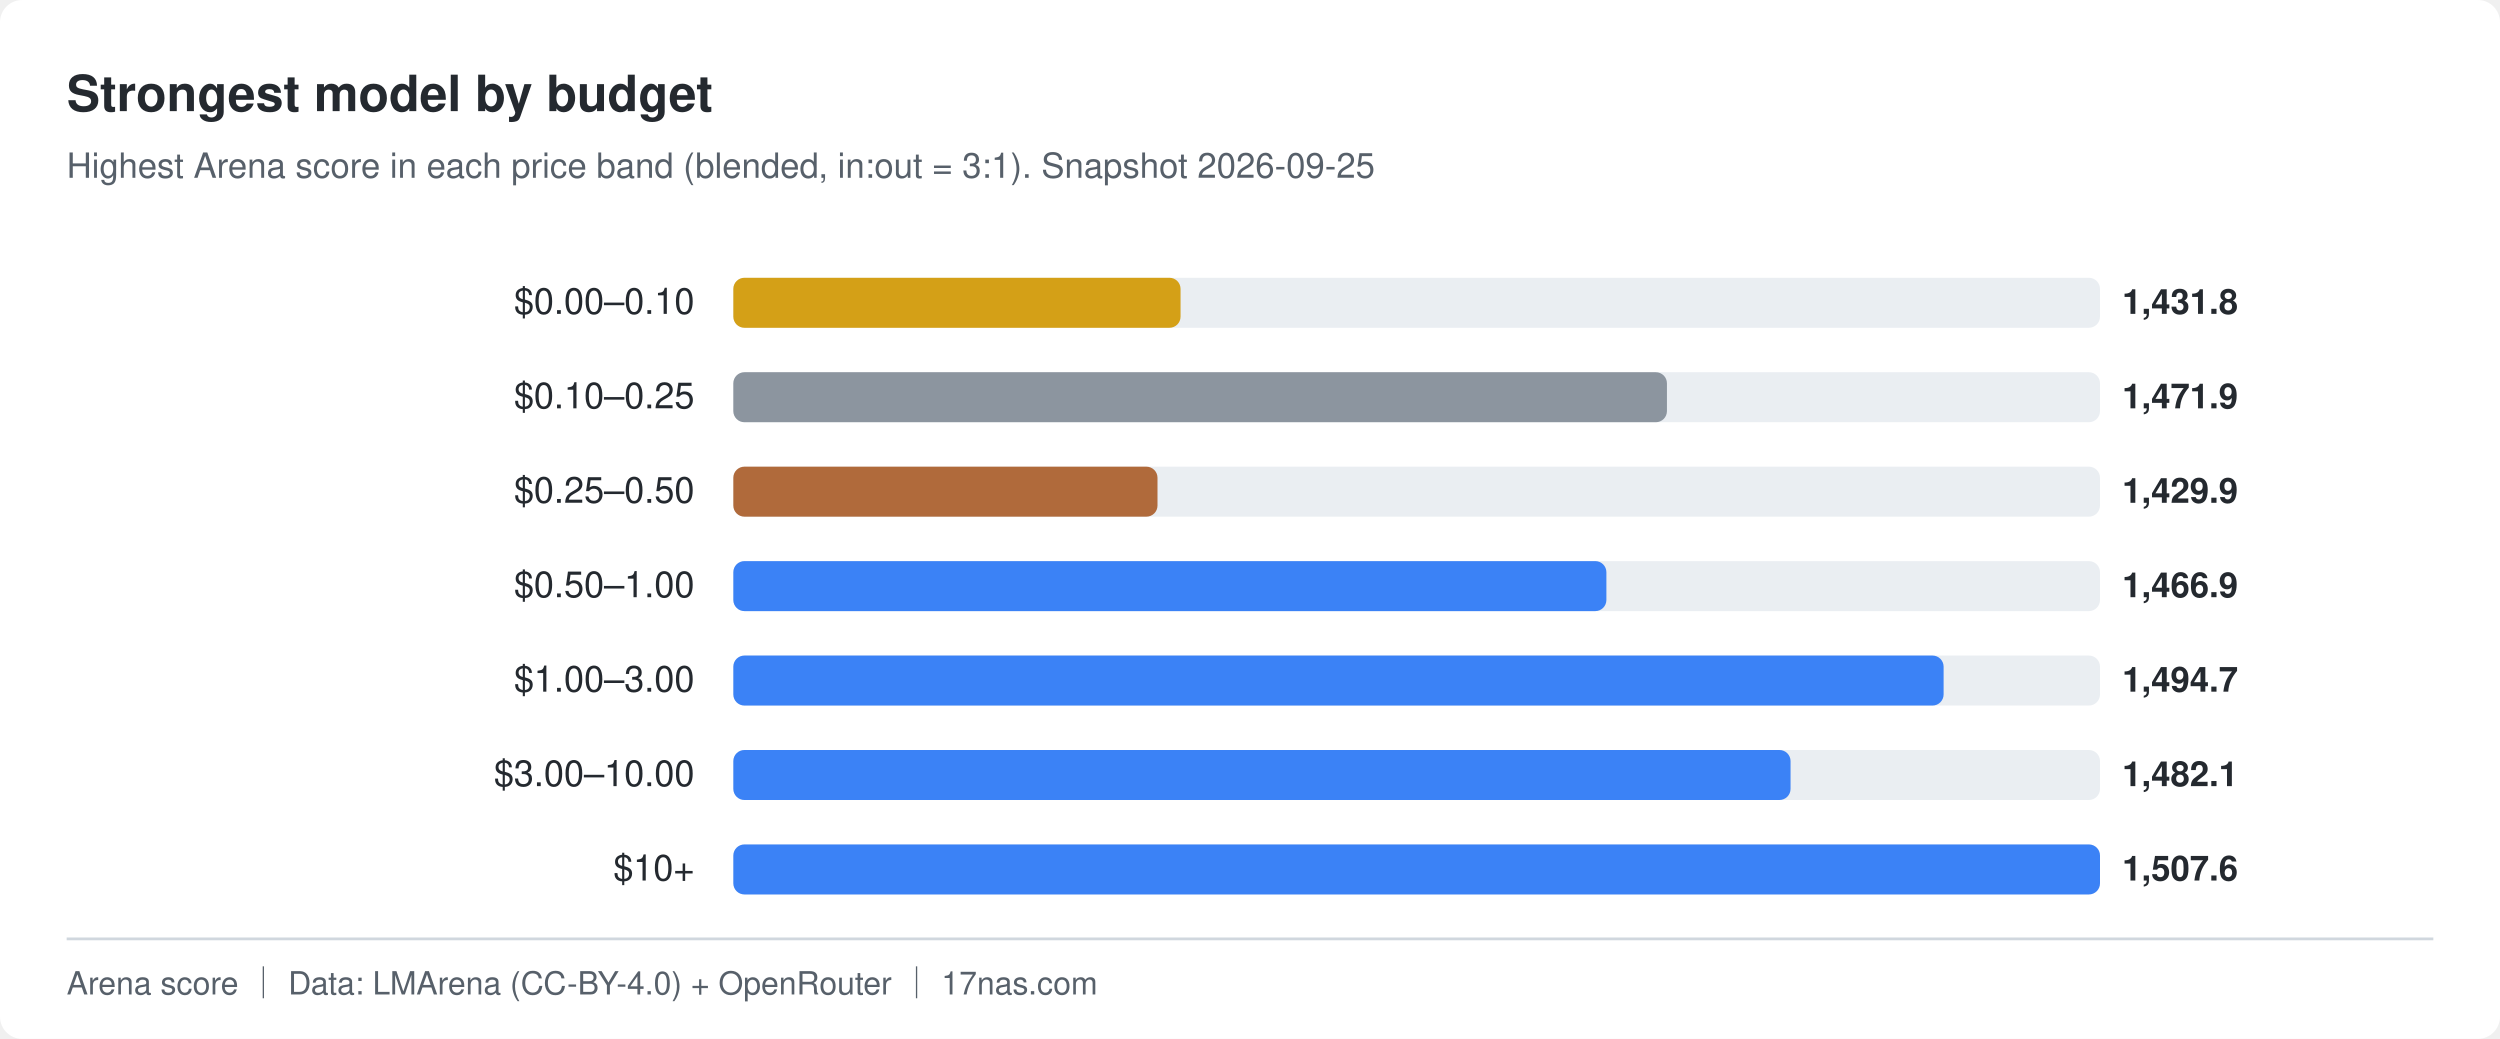
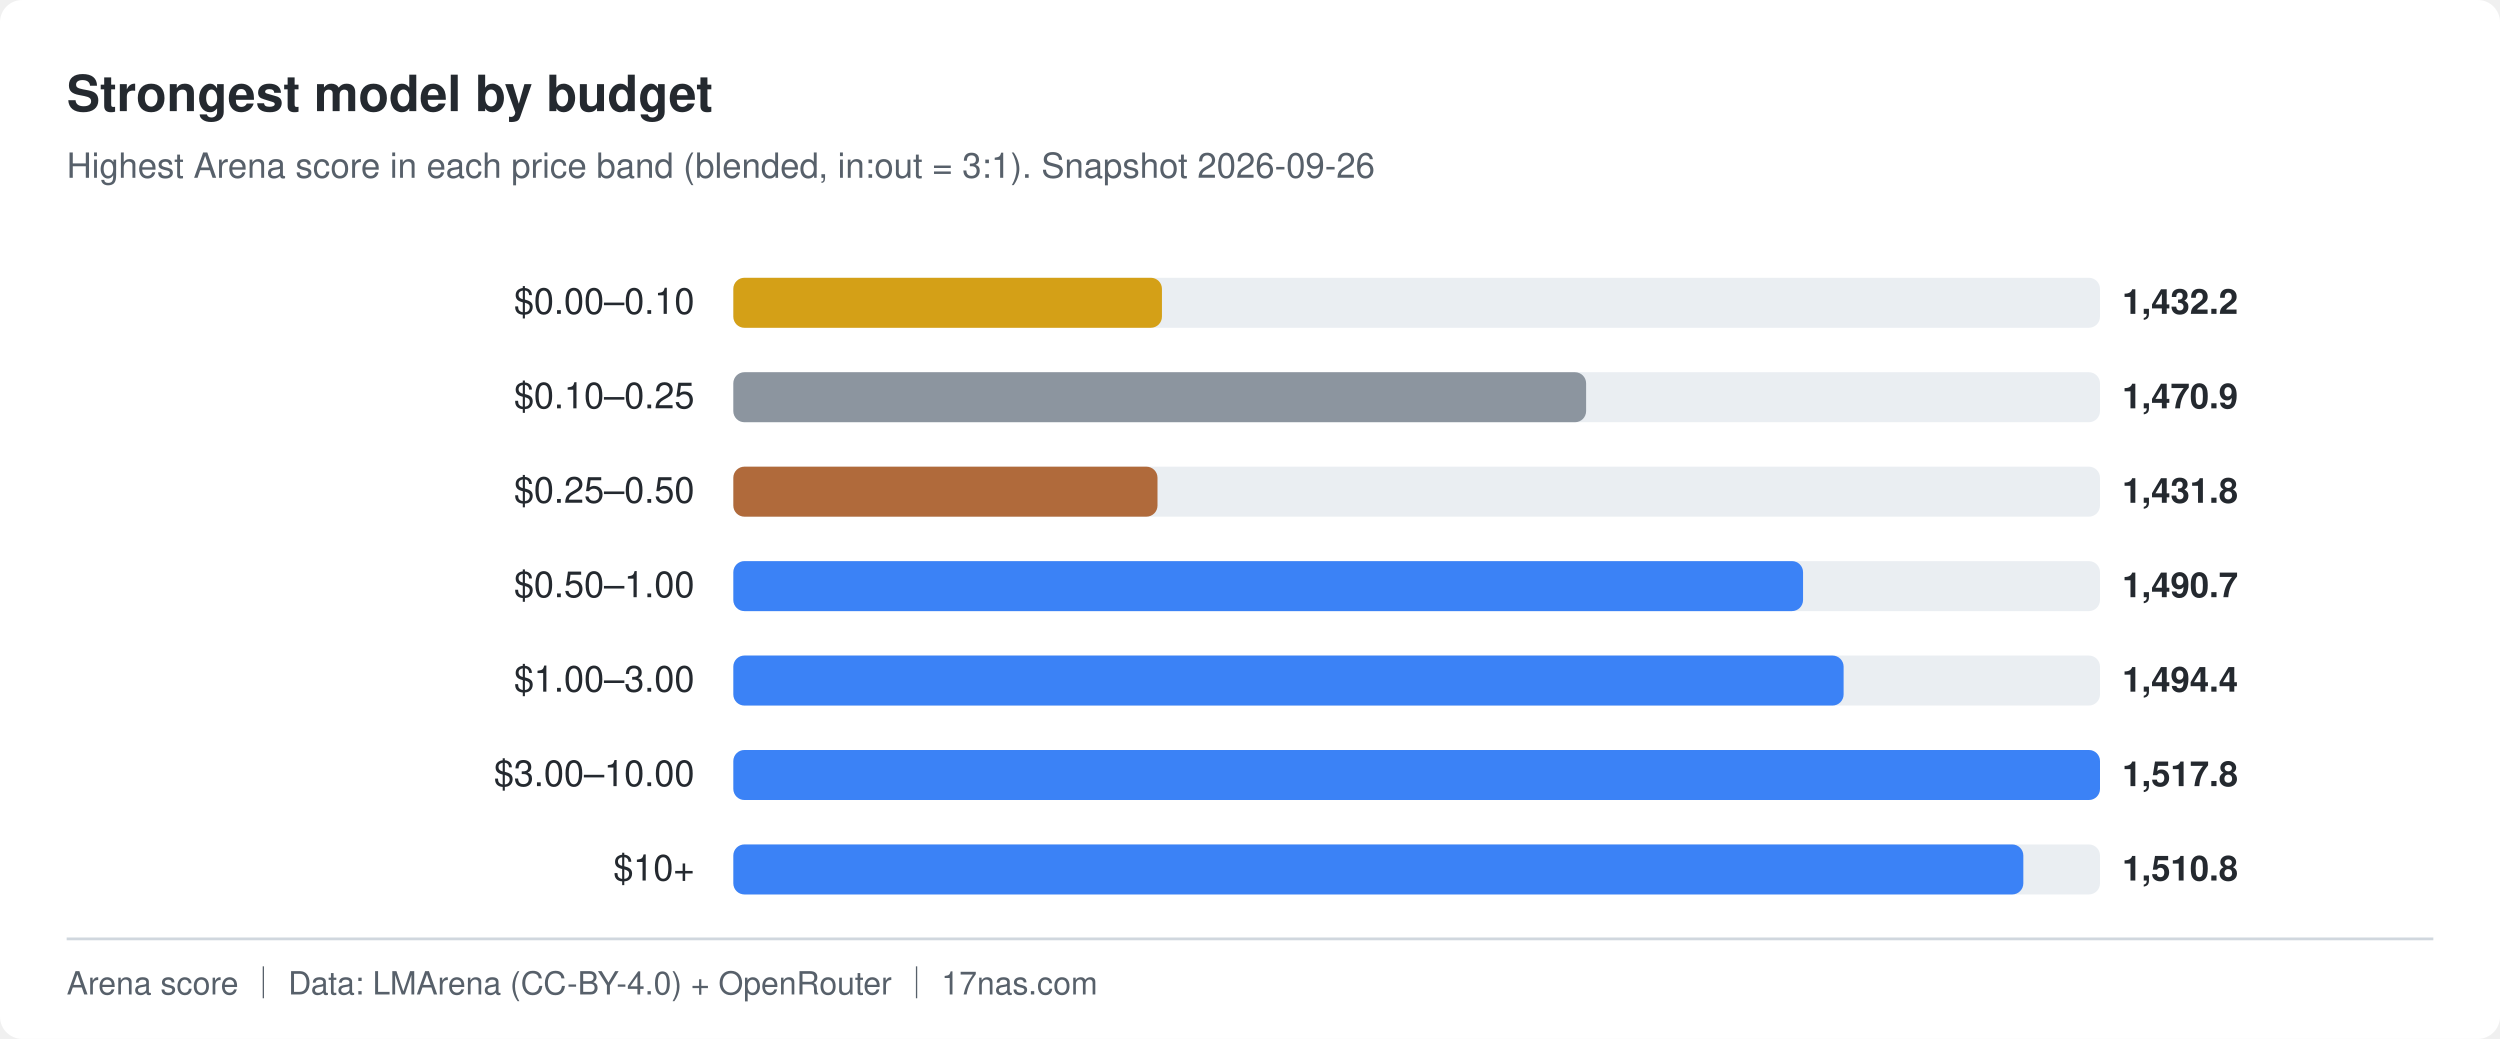
<svg xmlns="http://www.w3.org/2000/svg" width="900" height="374" viewBox="0 0 900 374" role="img" aria-label="Strongest model by budget">
  <style>
    .bg { fill: #ffffff; }
    .fg { fill: #24292f; }
    .muted { fill: #57606a; }
    .track { fill: #eaeef2; }
    .axis { stroke: #d0d7de; }
    @media (prefers-color-scheme: dark) {
      .bg { fill: #0d1117; }
      .fg { fill: #e6edf3; }
      .muted { fill: #8b949e; }
      .track { fill: #21262d; }
      .axis { stroke: #30363d; }
    }
  </style>
  <rect class="bg" x="0" y="0" width="900" height="374" rx="8" />
  <text class="fg" x="24" y="40" font-family="-apple-system,BlinkMacSystemFont,Segoe UI,Helvetica,Arial,sans-serif" font-size="18" font-weight="600">Strongest model by budget</text>
-   <text class="muted" x="24" y="64" font-family="-apple-system,BlinkMacSystemFont,Segoe UI,Helvetica,Arial,sans-serif" font-size="12.5">Highest Arena score in each price band (blended, in:out = 3:1). Snapshot 2026-09-25</text>
+   <text class="muted" x="24" y="64" font-family="-apple-system,BlinkMacSystemFont,Segoe UI,Helvetica,Arial,sans-serif" font-size="12.5">Highest Arena score in each price band (blended, in:out = 3:1). Snapshot 2026-09-26</text>
  <text class="fg" x="250" y="113" text-anchor="end" font-family="-apple-system,BlinkMacSystemFont,Segoe UI,Helvetica,Arial,sans-serif" font-size="13">$0.00–0.10</text>
  <rect class="track" x="264" y="100" width="492" height="18" rx="4" />
-   <rect x="264" y="100" width="161.0" height="18" rx="4" fill="#d4a017" />
-   <text class="fg" x="764" y="113" font-family="-apple-system,BlinkMacSystemFont,Segoe UI,Helvetica,Arial,sans-serif" font-size="12.5" font-weight="600">1,431.8</text>
+   <rect x="264" y="100" width="154.3" height="18" rx="4" fill="#d4a017" />
+   <text class="fg" x="764" y="113" font-family="-apple-system,BlinkMacSystemFont,Segoe UI,Helvetica,Arial,sans-serif" font-size="12.5" font-weight="600">1,432.2</text>
  <text class="fg" x="250" y="147" text-anchor="end" font-family="-apple-system,BlinkMacSystemFont,Segoe UI,Helvetica,Arial,sans-serif" font-size="13">$0.10–0.25</text>
  <rect class="track" x="264" y="134" width="492" height="18" rx="4" />
-   <rect x="264" y="134" width="336.1" height="18" rx="4" fill="#8c959f" />
-   <text class="fg" x="764" y="147" font-family="-apple-system,BlinkMacSystemFont,Segoe UI,Helvetica,Arial,sans-serif" font-size="12.5" font-weight="600">1,471.9</text>
+   <rect x="264" y="134" width="307.0" height="18" rx="4" fill="#8c959f" />
+   <text class="fg" x="764" y="147" font-family="-apple-system,BlinkMacSystemFont,Segoe UI,Helvetica,Arial,sans-serif" font-size="12.5" font-weight="600">1,470.9</text>
  <text class="fg" x="250" y="181" text-anchor="end" font-family="-apple-system,BlinkMacSystemFont,Segoe UI,Helvetica,Arial,sans-serif" font-size="13">$0.25–0.50</text>
  <rect class="track" x="264" y="168" width="492" height="18" rx="4" />
  <rect x="264" y="168" width="152.7" height="18" rx="4" fill="#b06a3b" />
-   <text class="fg" x="764" y="181" font-family="-apple-system,BlinkMacSystemFont,Segoe UI,Helvetica,Arial,sans-serif" font-size="12.5" font-weight="600">1,429.9</text>
+   <text class="fg" x="764" y="181" font-family="-apple-system,BlinkMacSystemFont,Segoe UI,Helvetica,Arial,sans-serif" font-size="12.5" font-weight="600">1,431.8</text>
  <text class="fg" x="250" y="215" text-anchor="end" font-family="-apple-system,BlinkMacSystemFont,Segoe UI,Helvetica,Arial,sans-serif" font-size="13">$0.50–1.00</text>
  <rect class="track" x="264" y="202" width="492" height="18" rx="4" />
-   <rect x="264" y="202" width="314.3" height="18" rx="4" fill="#3b82f6" />
-   <text class="fg" x="764" y="215" font-family="-apple-system,BlinkMacSystemFont,Segoe UI,Helvetica,Arial,sans-serif" font-size="12.5" font-weight="600">1,466.9</text>
+   <rect x="264" y="202" width="385.1" height="18" rx="4" fill="#3b82f6" />
+   <text class="fg" x="764" y="215" font-family="-apple-system,BlinkMacSystemFont,Segoe UI,Helvetica,Arial,sans-serif" font-size="12.5" font-weight="600">1,490.7</text>
  <text class="fg" x="250" y="249" text-anchor="end" font-family="-apple-system,BlinkMacSystemFont,Segoe UI,Helvetica,Arial,sans-serif" font-size="13">$1.00–3.00</text>
  <rect class="track" x="264" y="236" width="492" height="18" rx="4" />
-   <rect x="264" y="236" width="435.7" height="18" rx="4" fill="#3b82f6" />
-   <text class="fg" x="764" y="249" font-family="-apple-system,BlinkMacSystemFont,Segoe UI,Helvetica,Arial,sans-serif" font-size="12.5" font-weight="600">1,494.7</text>
+   <rect x="264" y="236" width="399.7" height="18" rx="4" fill="#3b82f6" />
+   <text class="fg" x="764" y="249" font-family="-apple-system,BlinkMacSystemFont,Segoe UI,Helvetica,Arial,sans-serif" font-size="12.5" font-weight="600">1,494.4</text>
  <text class="fg" x="250" y="283" text-anchor="end" font-family="-apple-system,BlinkMacSystemFont,Segoe UI,Helvetica,Arial,sans-serif" font-size="13">$3.00–10.00</text>
  <rect class="track" x="264" y="270" width="492" height="18" rx="4" />
-   <rect x="264" y="270" width="380.6" height="18" rx="4" fill="#3b82f6" />
-   <text class="fg" x="764" y="283" font-family="-apple-system,BlinkMacSystemFont,Segoe UI,Helvetica,Arial,sans-serif" font-size="12.5" font-weight="600">1,482.1</text>
+   <rect x="264" y="270" width="492.0" height="18" rx="4" fill="#3b82f6" />
+   <text class="fg" x="764" y="283" font-family="-apple-system,BlinkMacSystemFont,Segoe UI,Helvetica,Arial,sans-serif" font-size="12.5" font-weight="600">1,517.8</text>
  <text class="fg" x="250" y="317" text-anchor="end" font-family="-apple-system,BlinkMacSystemFont,Segoe UI,Helvetica,Arial,sans-serif" font-size="13">$10+</text>
  <rect class="track" x="264" y="304" width="492" height="18" rx="4" />
-   <rect x="264" y="304" width="492.0" height="18" rx="4" fill="#3b82f6" />
-   <text class="fg" x="764" y="317" font-family="-apple-system,BlinkMacSystemFont,Segoe UI,Helvetica,Arial,sans-serif" font-size="12.5" font-weight="600">1,507.6</text>
+   <rect x="264" y="304" width="464.4" height="18" rx="4" fill="#3b82f6" />
+   <text class="fg" x="764" y="317" font-family="-apple-system,BlinkMacSystemFont,Segoe UI,Helvetica,Arial,sans-serif" font-size="12.5" font-weight="600">1,510.8</text>
  <line class="axis" x1="24" y1="338" x2="876" y2="338" stroke-width="1" />
  <text class="muted" x="24" y="358" font-family="-apple-system,BlinkMacSystemFont,Segoe UI,Helvetica,Arial,sans-serif" font-size="11.5">Arena score ｜ Data: LMArena (CC-BY-4.0) + OpenRouter ｜ 17nas.com</text>
</svg>
